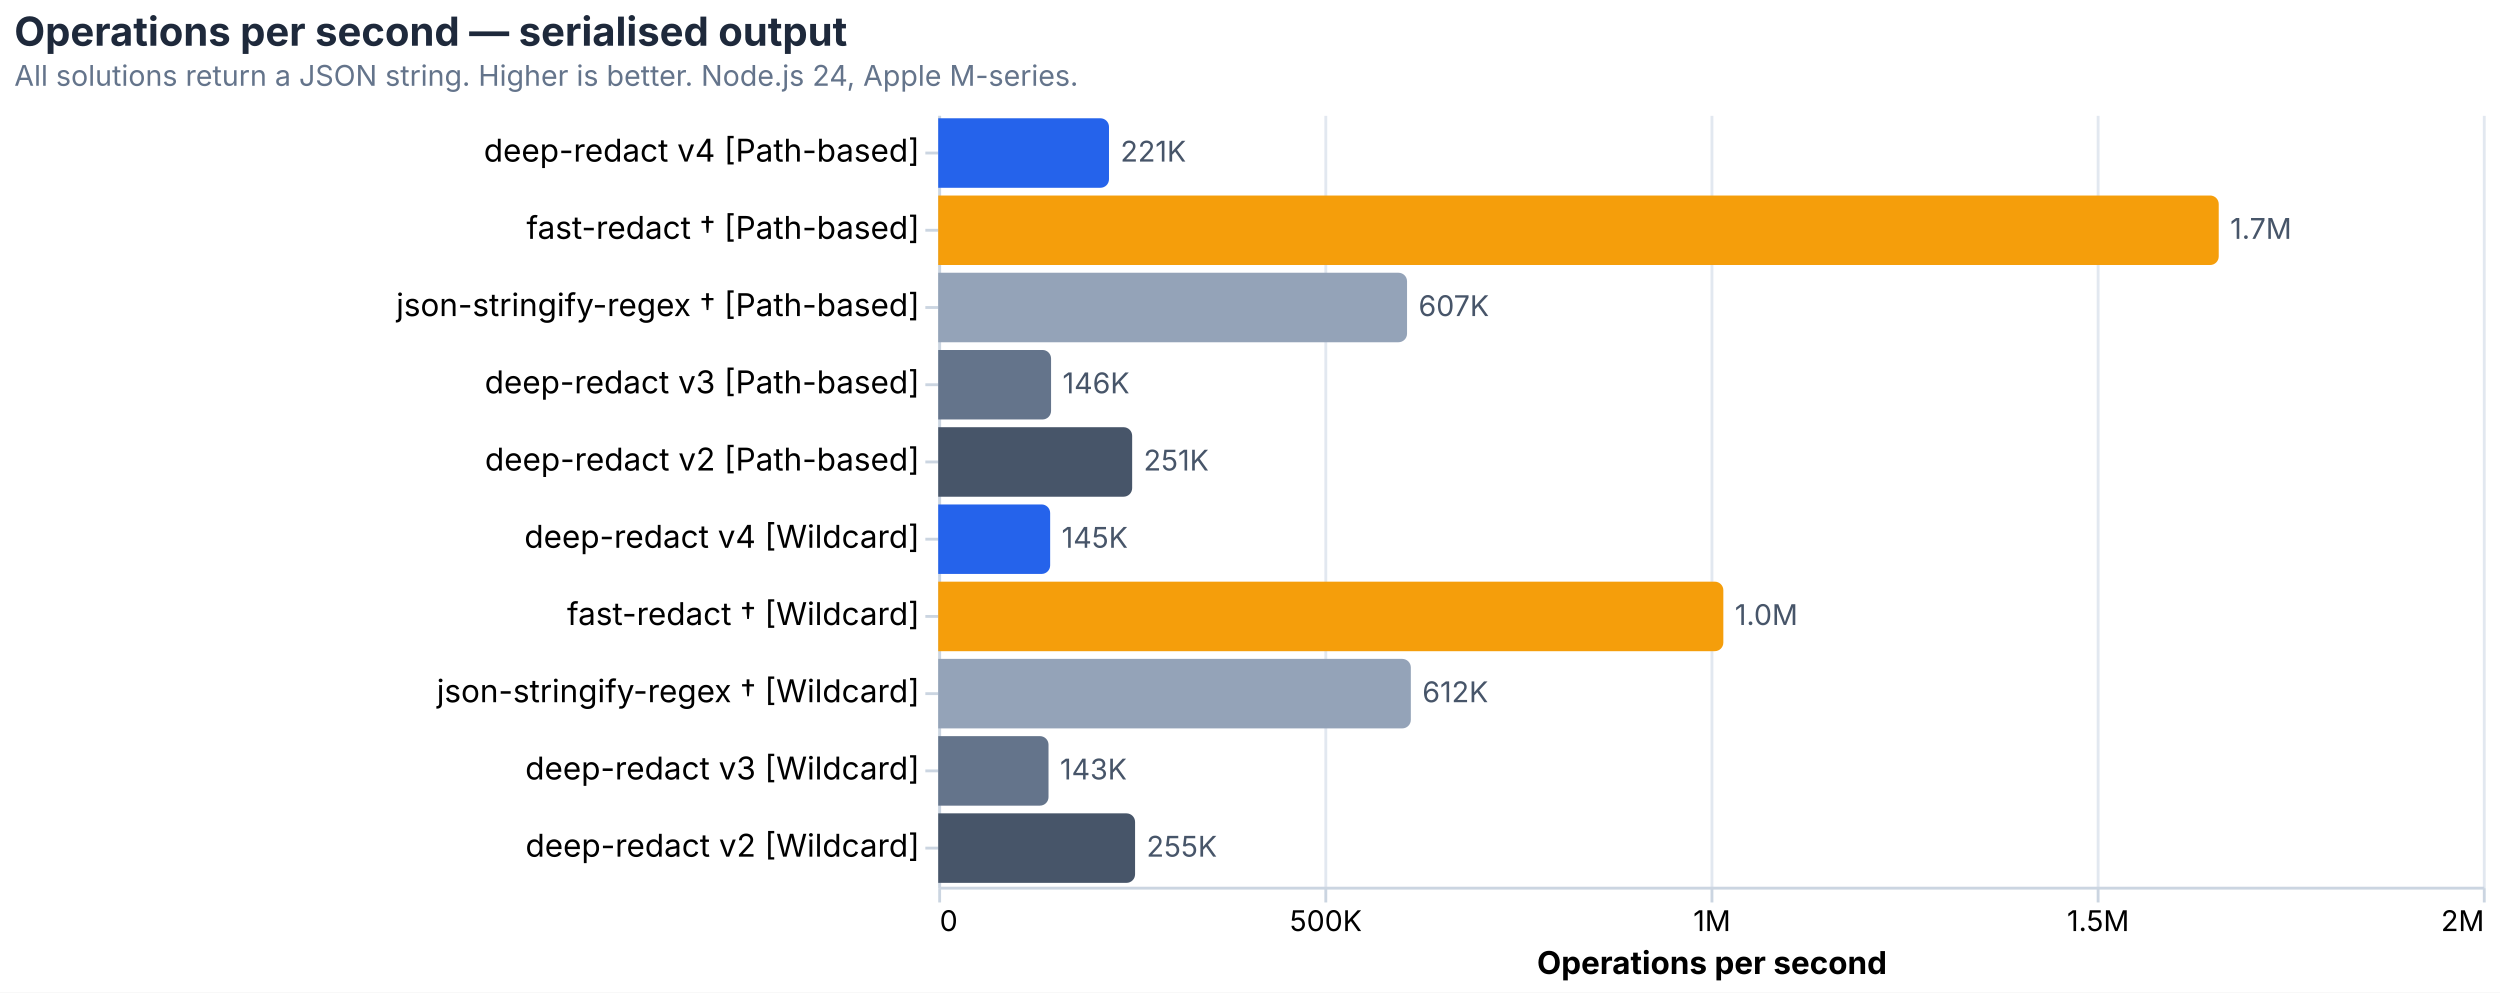
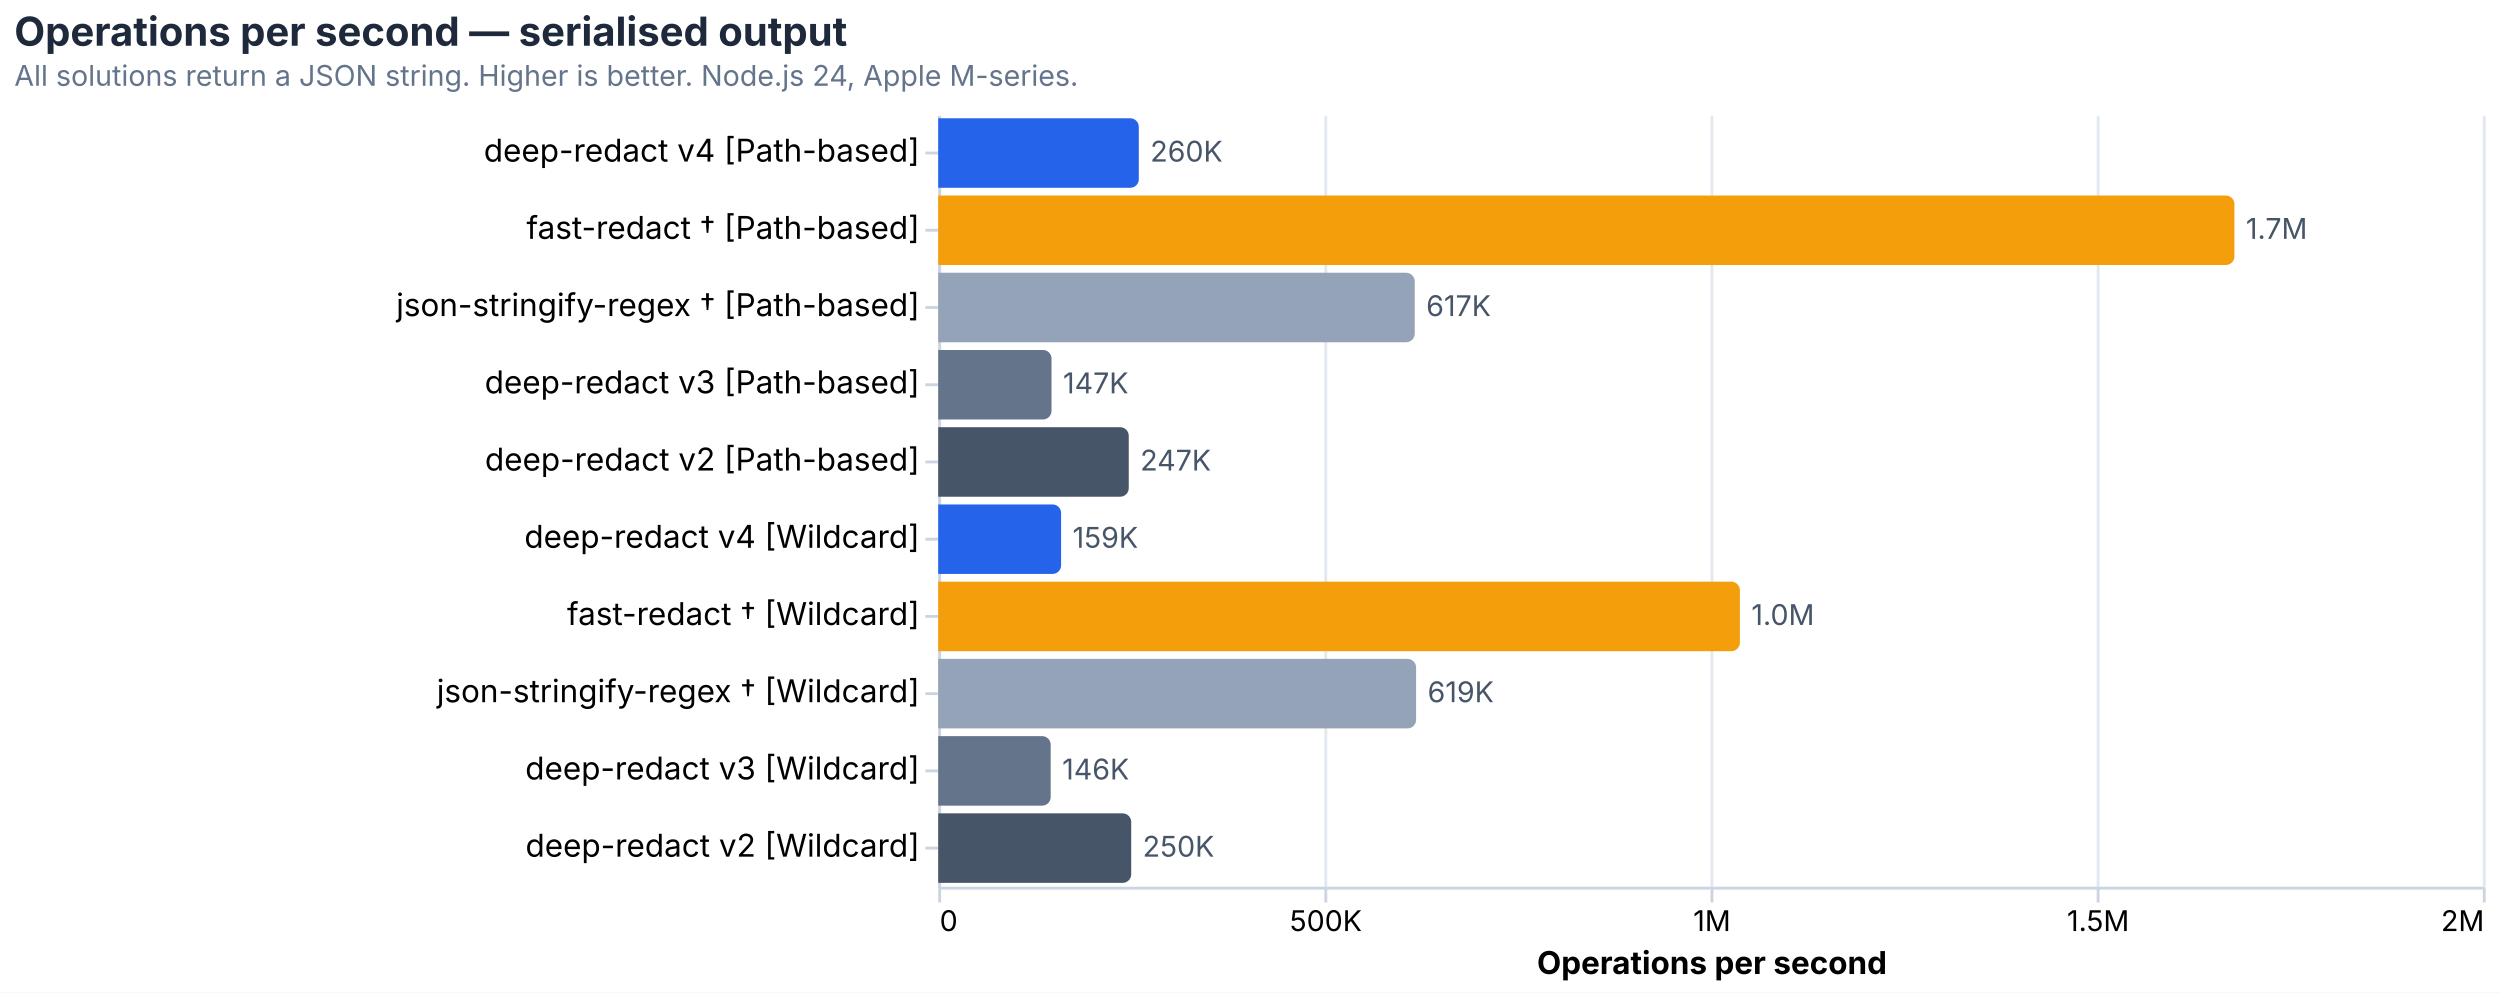
<svg xmlns="http://www.w3.org/2000/svg" version="1.1" class="marks" width="874" height="347" viewBox="0 0 874 347">
  <rect width="874" height="347" fill="white" />
  <g fill="none" stroke-miterlimit="10" transform="translate(328,40)">
    <g class="mark-group role-frame root" role="graphics-object" aria-roledescription="group mark container">
      <g transform="translate(0,0)">
        <path class="background" aria-hidden="true" d="M0,0h540v270h-540Z" />
        <g>
          <g class="mark-group role-axis" aria-hidden="true">
            <g transform="translate(0.5,270.5)">
              <path class="background" aria-hidden="true" d="M0,0h0v0h0Z" pointer-events="none" />
              <g>
                <g class="mark-rule role-axis-grid" pointer-events="none">
                  <line transform="translate(0,0)" x2="0" y2="-270" stroke="#e2e8f0" stroke-width="1" opacity="1" />
                  <line transform="translate(135,0)" x2="0" y2="-270" stroke="#e2e8f0" stroke-width="1" opacity="1" />
                  <line transform="translate(270,0)" x2="0" y2="-270" stroke="#e2e8f0" stroke-width="1" opacity="1" />
                  <line transform="translate(405,0)" x2="0" y2="-270" stroke="#e2e8f0" stroke-width="1" opacity="1" />
                  <line transform="translate(540,0)" x2="0" y2="-270" stroke="#e2e8f0" stroke-width="1" opacity="1" />
                </g>
              </g>
              <path class="foreground" aria-hidden="true" d="" pointer-events="none" display="none" />
            </g>
          </g>
          <g class="mark-group role-axis" role="graphics-symbol" aria-roledescription="axis" aria-label="X-axis titled 'Operations per second' for a linear scale with values from 0 to 2,000,000">
            <g transform="translate(0.5,270.5)">
              <path class="background" aria-hidden="true" d="M0,0h0v0h0Z" pointer-events="none" />
              <g>
                <g class="mark-rule role-axis-tick" pointer-events="none">
                  <line transform="translate(0,0)" x2="0" y2="5" stroke="#cbd5e1" stroke-width="1" opacity="1" />
                  <line transform="translate(135,0)" x2="0" y2="5" stroke="#cbd5e1" stroke-width="1" opacity="1" />
                  <line transform="translate(270,0)" x2="0" y2="5" stroke="#cbd5e1" stroke-width="1" opacity="1" />
                  <line transform="translate(405,0)" x2="0" y2="5" stroke="#cbd5e1" stroke-width="1" opacity="1" />
                  <line transform="translate(540,0)" x2="0" y2="5" stroke="#cbd5e1" stroke-width="1" opacity="1" />
                </g>
                <g class="mark-text role-axis-label" pointer-events="none">
                  <text text-anchor="start" transform="translate(0,15)" font-family="system-ui, -apple-system, sans-serif" font-size="10px" fill="#000" opacity="1">0</text>
                  <text text-anchor="middle" transform="translate(135,15)" font-family="system-ui, -apple-system, sans-serif" font-size="10px" fill="#000" opacity="1">500K</text>
                  <text text-anchor="middle" transform="translate(270,15)" font-family="system-ui, -apple-system, sans-serif" font-size="10px" fill="#000" opacity="1">1M</text>
                  <text text-anchor="middle" transform="translate(405,15)" font-family="system-ui, -apple-system, sans-serif" font-size="10px" fill="#000" opacity="1">1.5M</text>
                  <text text-anchor="end" transform="translate(540,15)" font-family="system-ui, -apple-system, sans-serif" font-size="10px" fill="#000" opacity="1">2M</text>
                </g>
                <g class="mark-rule role-axis-domain" pointer-events="none">
                  <line transform="translate(0,0)" x2="540" y2="0" stroke="#cbd5e1" stroke-width="1" opacity="1" />
                </g>
                <g class="mark-text role-axis-title" pointer-events="none">
                  <text text-anchor="middle" transform="translate(270,30)" font-family="system-ui, -apple-system, sans-serif" font-size="11px" font-weight="bold" fill="#000" opacity="1">Operations per second</text>
                </g>
              </g>
              <path class="foreground" aria-hidden="true" d="" pointer-events="none" display="none" />
            </g>
          </g>
          <g class="mark-group role-axis" role="graphics-symbol" aria-roledescription="axis" aria-label="Y-axis for a discrete scale with 10 values: deep-redact v4  [Path-based], fast-redact †  [Path-based], json-stringify-regex †  [Path-based], deep-redact v3  [Path-based], deep-redact v2  [Path-based], ending with deep-redact v2  [Wildcard]">
            <g transform="translate(0.5,0.5)">
              <path class="background" aria-hidden="true" d="M0,0h0v0h0Z" pointer-events="none" />
              <g>
                <g class="mark-rule role-axis-tick" pointer-events="none">
                  <line transform="translate(0,13)" x2="-5" y2="0" stroke="#cbd5e1" stroke-width="1" opacity="1" />
                  <line transform="translate(0,40)" x2="-5" y2="0" stroke="#cbd5e1" stroke-width="1" opacity="1" />
                  <line transform="translate(0,67)" x2="-5" y2="0" stroke="#cbd5e1" stroke-width="1" opacity="1" />
                  <line transform="translate(0,94)" x2="-5" y2="0" stroke="#cbd5e1" stroke-width="1" opacity="1" />
                  <line transform="translate(0,121)" x2="-5" y2="0" stroke="#cbd5e1" stroke-width="1" opacity="1" />
                  <line transform="translate(0,148)" x2="-5" y2="0" stroke="#cbd5e1" stroke-width="1" opacity="1" />
                  <line transform="translate(0,175)" x2="-5" y2="0" stroke="#cbd5e1" stroke-width="1" opacity="1" />
                  <line transform="translate(0,202)" x2="-5" y2="0" stroke="#cbd5e1" stroke-width="1" opacity="1" />
                  <line transform="translate(0,229)" x2="-5" y2="0" stroke="#cbd5e1" stroke-width="1" opacity="1" />
                  <line transform="translate(0,256)" x2="-5" y2="0" stroke="#cbd5e1" stroke-width="1" opacity="1" />
                </g>
                <g class="mark-text role-axis-label" pointer-events="none">
                  <text text-anchor="end" transform="translate(-7,16)" font-family="system-ui, -apple-system, sans-serif" font-size="11px" fill="#000" opacity="1">deep-redact v4  [Path-based]</text>
                  <text text-anchor="end" transform="translate(-7,43)" font-family="system-ui, -apple-system, sans-serif" font-size="11px" fill="#000" opacity="1">fast-redact †  [Path-based]</text>
                  <text text-anchor="end" transform="translate(-7,70)" font-family="system-ui, -apple-system, sans-serif" font-size="11px" fill="#000" opacity="1">json-stringify-regex †  [Path-based]</text>
                  <text text-anchor="end" transform="translate(-7,97)" font-family="system-ui, -apple-system, sans-serif" font-size="11px" fill="#000" opacity="1">deep-redact v3  [Path-based]</text>
                  <text text-anchor="end" transform="translate(-7,124)" font-family="system-ui, -apple-system, sans-serif" font-size="11px" fill="#000" opacity="1">deep-redact v2  [Path-based]</text>
                  <text text-anchor="end" transform="translate(-7,151)" font-family="system-ui, -apple-system, sans-serif" font-size="11px" fill="#000" opacity="1">deep-redact v4  [Wildcard]</text>
                  <text text-anchor="end" transform="translate(-7,178)" font-family="system-ui, -apple-system, sans-serif" font-size="11px" fill="#000" opacity="1">fast-redact †  [Wildcard]</text>
                  <text text-anchor="end" transform="translate(-7,205)" font-family="system-ui, -apple-system, sans-serif" font-size="11px" fill="#000" opacity="1">json-stringify-regex †  [Wildcard]</text>
                  <text text-anchor="end" transform="translate(-7,232)" font-family="system-ui, -apple-system, sans-serif" font-size="11px" fill="#000" opacity="1">deep-redact v3  [Wildcard]</text>
                  <text text-anchor="end" transform="translate(-7,259)" font-family="system-ui, -apple-system, sans-serif" font-size="11px" fill="#000" opacity="1">deep-redact v2  [Wildcard]</text>
                </g>
                <g class="mark-rule role-axis-domain" pointer-events="none">
                  <line transform="translate(0,0)" x2="0" y2="270" stroke="#cbd5e1" stroke-width="1" opacity="1" />
                </g>
              </g>
              <path class="foreground" aria-hidden="true" d="" pointer-events="none" display="none" />
            </g>
          </g>
          <g class="mark-group role-scope" role="graphics-object" aria-roledescription="group mark container">
            <g transform="translate(0,1.35)">
-               <path class="background" aria-hidden="true" d="M0,0L56.704,0C58.359,0,59.704,1.344,59.704,3L59.704,21.3C59.704,22.956,58.359,24.3,56.704,24.3L0,24.3C0,24.3,0,24.3,0,24.3L0,0C0,0,0,0,0,0Z" />
+               <path class="background" aria-hidden="true" d="M0,0L67.125,0C68.781,0,70.125,1.344,70.125,3L70.125,21.3C70.125,22.956,68.781,24.3,67.125,24.3L0,24.3C0,24.3,0,24.3,0,24.3L0,0C0,0,0,0,0,0Z" />
              <g clip-path="url(#clip9)">
                <g class="mark-group role-scope" role="graphics-object" aria-roledescription="group mark container">
                  <g transform="translate(0,0)">
                    <path class="background" aria-hidden="true" d="M0,0h0v24.3h0Z" />
                    <g>
                      <g class="mark-rect role-mark layer_0_marks" role="graphics-object" aria-roledescription="rect mark container">
-                         <path aria-label="Operations per second: 221125; yLabel: deep-redact v4  [Path-based]; colour: #2563eb" role="graphics-symbol" aria-roledescription="bar" d="M0,0h59.704v24.3h-59.704Z" fill="#2563eb" />
+                         <path aria-label="Operations per second: 259724; yLabel: deep-redact v4  [Path-based]; colour: #2563eb" role="graphics-symbol" aria-roledescription="bar" d="M0,0h70.125v24.3h-70.125Z" fill="#2563eb" />
                      </g>
                    </g>
                    <path class="foreground" aria-hidden="true" d="" display="none" />
                  </g>
                </g>
              </g>
              <path class="foreground" aria-hidden="true" d="" display="none" />
            </g>
            <g transform="translate(0,28.35)">
-               <path class="background" aria-hidden="true" d="M0,0L444.668,0C446.323,0,447.668,1.344,447.668,3L447.668,21.3C447.668,22.956,446.323,24.3,444.668,24.3L0,24.3C0,24.3,0,24.3,0,24.3L0,0C0,0,0,0,0,0Z" />
+               <path class="background" aria-hidden="true" d="M0,0L450.154,0C451.81,0,453.154,1.344,453.154,3L453.154,21.3C453.154,22.956,451.81,24.3,450.154,24.3L0,24.3C0,24.3,0,24.3,0,24.3L0,0C0,0,0,0,0,0Z" />
              <g clip-path="url(#clip10)">
                <g class="mark-group role-scope" role="graphics-object" aria-roledescription="group mark container">
                  <g transform="translate(0,0)">
                    <path class="background" aria-hidden="true" d="M0,0h0v24.3h0Z" />
                    <g>
                      <g class="mark-rect role-mark layer_0_marks" role="graphics-object" aria-roledescription="rect mark container">
-                         <path aria-label="Operations per second: 1658028; yLabel: fast-redact †  [Path-based]; colour: #f59e0b" role="graphics-symbol" aria-roledescription="bar" d="M0,0h447.668v24.3h-447.668Z" fill="#f59e0b" />
+                         <path aria-label="Operations per second: 1678348; yLabel: fast-redact †  [Path-based]; colour: #f59e0b" role="graphics-symbol" aria-roledescription="bar" d="M0,0h453.154v24.3h-453.154Z" fill="#f59e0b" />
                      </g>
                    </g>
                    <path class="foreground" aria-hidden="true" d="" display="none" />
                  </g>
                </g>
              </g>
              <path class="foreground" aria-hidden="true" d="" display="none" />
            </g>
            <g transform="translate(0,55.35)">
-               <path class="background" aria-hidden="true" d="M0,0L160.902,0C162.558,0,163.902,1.344,163.902,3L163.902,21.3C163.902,22.956,162.558,24.3,160.902,24.3L0,24.3C0,24.3,0,24.3,0,24.3L0,0C0,0,0,0,0,0Z" />
+               <path class="background" aria-hidden="true" d="M0,0L163.59,0C165.246,0,166.59,1.344,166.59,3L166.59,21.3C166.59,22.956,165.246,24.3,163.59,24.3L0,24.3C0,24.3,0,24.3,0,24.3L0,0C0,0,0,0,0,0Z" />
              <g clip-path="url(#clip11)">
                <g class="mark-group role-scope" role="graphics-object" aria-roledescription="group mark container">
                  <g transform="translate(0,0)">
                    <path class="background" aria-hidden="true" d="M0,0h0v24.3h0Z" />
                    <g>
                      <g class="mark-rect role-mark layer_0_marks" role="graphics-object" aria-roledescription="rect mark container">
-                         <path aria-label="Operations per second: 607044; yLabel: json-stringify-regex †  [Path-based]; colour: #94a3b8" role="graphics-symbol" aria-roledescription="bar" d="M0,0h163.902v24.3h-163.902Z" fill="#94a3b8" />
+                         <path aria-label="Operations per second: 617001; yLabel: json-stringify-regex †  [Path-based]; colour: #94a3b8" role="graphics-symbol" aria-roledescription="bar" d="M0,0h166.59v24.3h-166.59Z" fill="#94a3b8" />
                      </g>
                    </g>
                    <path class="foreground" aria-hidden="true" d="" display="none" />
                  </g>
                </g>
              </g>
              <path class="foreground" aria-hidden="true" d="" display="none" />
            </g>
            <g transform="translate(0,82.35)">
-               <path class="background" aria-hidden="true" d="M0,0L36.452,0C38.107,0,39.452,1.344,39.452,3L39.452,21.3C39.452,22.956,38.107,24.3,36.452,24.3L0,24.3C0,24.3,0,24.3,0,24.3L0,0C0,0,0,0,0,0Z" />
+               <path class="background" aria-hidden="true" d="M0,0L36.608,0C38.264,0,39.608,1.344,39.608,3L39.608,21.3C39.608,22.956,38.264,24.3,36.608,24.3L0,24.3C0,24.3,0,24.3,0,24.3L0,0C0,0,0,0,0,0Z" />
              <g clip-path="url(#clip12)">
                <g class="mark-group role-scope" role="graphics-object" aria-roledescription="group mark container">
                  <g transform="translate(0,0)">
                    <path class="background" aria-hidden="true" d="M0,0h0v24.3h0Z" />
                    <g>
                      <g class="mark-rect role-mark layer_0_marks" role="graphics-object" aria-roledescription="rect mark container">
-                         <path aria-label="Operations per second: 146117; yLabel: deep-redact v3  [Path-based]; colour: #64748b" role="graphics-symbol" aria-roledescription="bar" d="M0,0h39.452v24.3h-39.452Z" fill="#64748b" />
+                         <path aria-label="Operations per second: 146696; yLabel: deep-redact v3  [Path-based]; colour: #64748b" role="graphics-symbol" aria-roledescription="bar" d="M0,0h39.608v24.3h-39.608Z" fill="#64748b" />
                      </g>
                    </g>
                    <path class="foreground" aria-hidden="true" d="" display="none" />
                  </g>
                </g>
              </g>
              <path class="foreground" aria-hidden="true" d="" display="none" />
            </g>
            <g transform="translate(0,109.35)">
-               <path class="background" aria-hidden="true" d="M0,0L64.802,0C66.458,0,67.802,1.344,67.802,3L67.802,21.3C67.802,22.956,66.458,24.3,64.802,24.3L0,24.3C0,24.3,0,24.3,0,24.3L0,0C0,0,0,0,0,0Z" />
+               <path class="background" aria-hidden="true" d="M0,0L63.612,0C65.268,0,66.612,1.344,66.612,3L66.612,21.3C66.612,22.956,65.268,24.3,63.612,24.3L0,24.3C0,24.3,0,24.3,0,24.3L0,0C0,0,0,0,0,0Z" />
              <g clip-path="url(#clip13)">
                <g class="mark-group role-scope" role="graphics-object" aria-roledescription="group mark container">
                  <g transform="translate(0,0)">
                    <path class="background" aria-hidden="true" d="M0,0h0v24.3h0Z" />
                    <g>
                      <g class="mark-rect role-mark layer_0_marks" role="graphics-object" aria-roledescription="rect mark container">
-                         <path aria-label="Operations per second: 251118; yLabel: deep-redact v2  [Path-based]; colour: #475569" role="graphics-symbol" aria-roledescription="bar" d="M0,0h67.802v24.3h-67.802Z" fill="#475569" />
+                         <path aria-label="Operations per second: 246712; yLabel: deep-redact v2  [Path-based]; colour: #475569" role="graphics-symbol" aria-roledescription="bar" d="M0,0h66.612v24.3h-66.612Z" fill="#475569" />
                      </g>
                    </g>
                    <path class="foreground" aria-hidden="true" d="" display="none" />
                  </g>
                </g>
              </g>
              <path class="foreground" aria-hidden="true" d="" display="none" />
            </g>
            <g transform="translate(0,136.35)">
-               <path class="background" aria-hidden="true" d="M0,0L36.135,0C37.79,0,39.135,1.344,39.135,3L39.135,21.3C39.135,22.956,37.79,24.3,36.135,24.3L0,24.3C0,24.3,0,24.3,0,24.3L0,0C0,0,0,0,0,0Z" />
+               <path class="background" aria-hidden="true" d="M0,0L39.961,0C41.617,0,42.961,1.344,42.961,3L42.961,21.3C42.961,22.956,41.617,24.3,39.961,24.3L0,24.3C0,24.3,0,24.3,0,24.3L0,0C0,0,0,0,0,0Z" />
              <g clip-path="url(#clip14)">
                <g class="mark-group role-scope" role="graphics-object" aria-roledescription="group mark container">
                  <g transform="translate(0,0)">
                    <path class="background" aria-hidden="true" d="M0,0h0v24.3h0Z" />
                    <g>
                      <g class="mark-rect role-mark layer_0_marks" role="graphics-object" aria-roledescription="rect mark container">
-                         <path aria-label="Operations per second: 144943; yLabel: deep-redact v4  [Wildcard]; colour: #2563eb" role="graphics-symbol" aria-roledescription="bar" d="M0,0h39.135v24.3h-39.135Z" fill="#2563eb" />
+                         <path aria-label="Operations per second: 159116; yLabel: deep-redact v4  [Wildcard]; colour: #2563eb" role="graphics-symbol" aria-roledescription="bar" d="M0,0h42.961v24.3h-42.961Z" fill="#2563eb" />
                      </g>
                    </g>
                    <path class="foreground" aria-hidden="true" d="" display="none" />
                  </g>
                </g>
              </g>
              <path class="foreground" aria-hidden="true" d="" display="none" />
            </g>
            <g transform="translate(0,163.35)">
-               <path class="background" aria-hidden="true" d="M0,0L271.48,0C273.136,0,274.48,1.344,274.48,3L274.48,21.3C274.48,22.956,273.136,24.3,271.48,24.3L0,24.3C0,24.3,0,24.3,0,24.3L0,0C0,0,0,0,0,0Z" />
+               <path class="background" aria-hidden="true" d="M0,0L277.271,0C278.927,0,280.271,1.344,280.271,3L280.271,21.3C280.271,22.956,278.927,24.3,277.271,24.3L0,24.3C0,24.3,0,24.3,0,24.3L0,0C0,0,0,0,0,0Z" />
              <g clip-path="url(#clip15)">
                <g class="mark-group role-scope" role="graphics-object" aria-roledescription="group mark container">
                  <g transform="translate(0,0)">
                    <path class="background" aria-hidden="true" d="M0,0h0v24.3h0Z" />
                    <g>
                      <g class="mark-rect role-mark layer_0_marks" role="graphics-object" aria-roledescription="rect mark container">
-                         <path aria-label="Operations per second: 1016593; yLabel: fast-redact †  [Wildcard]; colour: #f59e0b" role="graphics-symbol" aria-roledescription="bar" d="M0,0h274.48v24.3h-274.48Z" fill="#f59e0b" />
+                         <path aria-label="Operations per second: 1038042; yLabel: fast-redact †  [Wildcard]; colour: #f59e0b" role="graphics-symbol" aria-roledescription="bar" d="M0,0h280.271v24.3h-280.271Z" fill="#f59e0b" />
                      </g>
                    </g>
                    <path class="foreground" aria-hidden="true" d="" display="none" />
                  </g>
                </g>
              </g>
              <path class="foreground" aria-hidden="true" d="" display="none" />
            </g>
            <g transform="translate(0,190.35)">
-               <path class="background" aria-hidden="true" d="M0,0L162.229,0C163.885,0,165.229,1.344,165.229,3L165.229,21.3C165.229,22.956,163.885,24.3,162.229,24.3L0,24.3C0,24.3,0,24.3,0,24.3L0,0C0,0,0,0,0,0Z" />
+               <path class="background" aria-hidden="true" d="M0,0L164.072,0C165.728,0,167.072,1.344,167.072,3L167.072,21.3C167.072,22.956,165.728,24.3,164.072,24.3L0,24.3C0,24.3,0,24.3,0,24.3L0,0C0,0,0,0,0,0Z" />
              <g clip-path="url(#clip16)">
                <g class="mark-group role-scope" role="graphics-object" aria-roledescription="group mark container">
                  <g transform="translate(0,0)">
                    <path class="background" aria-hidden="true" d="M0,0h0v24.3h0Z" />
                    <g>
                      <g class="mark-rect role-mark layer_0_marks" role="graphics-object" aria-roledescription="rect mark container">
-                         <path aria-label="Operations per second: 611960; yLabel: json-stringify-regex †  [Wildcard]; colour: #94a3b8" role="graphics-symbol" aria-roledescription="bar" d="M0,0h165.229v24.3h-165.229Z" fill="#94a3b8" />
+                         <path aria-label="Operations per second: 618786; yLabel: json-stringify-regex †  [Wildcard]; colour: #94a3b8" role="graphics-symbol" aria-roledescription="bar" d="M0,0h167.072v24.3h-167.072Z" fill="#94a3b8" />
                      </g>
                    </g>
                    <path class="foreground" aria-hidden="true" d="" display="none" />
                  </g>
                </g>
              </g>
              <path class="foreground" aria-hidden="true" d="" display="none" />
            </g>
            <g transform="translate(0,217.35)">
-               <path class="background" aria-hidden="true" d="M0,0L35.562,0C37.218,0,38.562,1.344,38.562,3L38.562,21.3C38.562,22.956,37.218,24.3,35.562,24.3L0,24.3C0,24.3,0,24.3,0,24.3L0,0C0,0,0,0,0,0Z" />
+               <path class="background" aria-hidden="true" d="M0,0L36.325,0C37.981,0,39.325,1.344,39.325,3L39.325,21.3C39.325,22.956,37.981,24.3,36.325,24.3L0,24.3C0,24.3,0,24.3,0,24.3L0,0C0,0,0,0,0,0Z" />
              <g clip-path="url(#clip17)">
                <g class="mark-group role-scope" role="graphics-object" aria-roledescription="group mark container">
                  <g transform="translate(0,0)">
                    <path class="background" aria-hidden="true" d="M0,0h0v24.3h0Z" />
                    <g>
                      <g class="mark-rect role-mark layer_0_marks" role="graphics-object" aria-roledescription="rect mark container">
-                         <path aria-label="Operations per second: 142824; yLabel: deep-redact v3  [Wildcard]; colour: #64748b" role="graphics-symbol" aria-roledescription="bar" d="M0,0h38.562v24.3h-38.562Z" fill="#64748b" />
+                         <path aria-label="Operations per second: 145649; yLabel: deep-redact v3  [Wildcard]; colour: #64748b" role="graphics-symbol" aria-roledescription="bar" d="M0,0h39.325v24.3h-39.325Z" fill="#64748b" />
                      </g>
                    </g>
                    <path class="foreground" aria-hidden="true" d="" display="none" />
                  </g>
                </g>
              </g>
              <path class="foreground" aria-hidden="true" d="" display="none" />
            </g>
            <g transform="translate(0,244.35)">
-               <path class="background" aria-hidden="true" d="M0,0L65.821,0C67.477,0,68.821,1.344,68.821,3L68.821,21.3C68.821,22.956,67.477,24.3,65.821,24.3L0,24.3C0,24.3,0,24.3,0,24.3L0,0C0,0,0,0,0,0Z" />
+               <path class="background" aria-hidden="true" d="M0,0L64.469,0C66.125,0,67.469,1.344,67.469,3L67.469,21.3C67.469,22.956,66.125,24.3,64.469,24.3L0,24.3C0,24.3,0,24.3,0,24.3L0,0C0,0,0,0,0,0Z" />
              <g clip-path="url(#clip18)">
                <g class="mark-group role-scope" role="graphics-object" aria-roledescription="group mark container">
                  <g transform="translate(0,0)">
                    <path class="background" aria-hidden="true" d="M0,0h0v24.3h0Z" />
                    <g>
                      <g class="mark-rect role-mark layer_0_marks" role="graphics-object" aria-roledescription="rect mark container">
-                         <path aria-label="Operations per second: 254892; yLabel: deep-redact v2  [Wildcard]; colour: #475569" role="graphics-symbol" aria-roledescription="bar" d="M0,0h68.821v24.3h-68.821Z" fill="#475569" />
+                         <path aria-label="Operations per second: 249886; yLabel: deep-redact v2  [Wildcard]; colour: #475569" role="graphics-symbol" aria-roledescription="bar" d="M0,0h67.469v24.3h-67.469Z" fill="#475569" />
                      </g>
                    </g>
                    <path class="foreground" aria-hidden="true" d="" display="none" />
                  </g>
                </g>
              </g>
              <path class="foreground" aria-hidden="true" d="" display="none" />
            </g>
          </g>
          <g class="mark-text role-mark layer_1_marks" role="graphics-object" aria-roledescription="text mark container">
-             <text aria-label="ops: 221125; yLabel: deep-redact v4  [Path-based]; opsLabel: 221K" role="graphics-symbol" aria-roledescription="text mark" text-anchor="start" transform="translate(63.70375,16.5)" font-family="system-ui, -apple-system, sans-serif" font-size="10px" fill="#475569">221K</text>
-             <text aria-label="ops: 1658028; yLabel: fast-redact †  [Path-based]; opsLabel: 1.7M" role="graphics-symbol" aria-roledescription="text mark" text-anchor="start" transform="translate(451.6676,43.5)" font-family="system-ui, -apple-system, sans-serif" font-size="10px" fill="#475569">1.7M</text>
-             <text aria-label="ops: 607044; yLabel: json-stringify-regex †  [Path-based]; opsLabel: 607K" role="graphics-symbol" aria-roledescription="text mark" text-anchor="start" transform="translate(167.9019,70.5)" font-family="system-ui, -apple-system, sans-serif" font-size="10px" fill="#475569">607K</text>
-             <text aria-label="ops: 146117; yLabel: deep-redact v3  [Path-based]; opsLabel: 146K" role="graphics-symbol" aria-roledescription="text mark" text-anchor="start" transform="translate(43.45159,97.5)" font-family="system-ui, -apple-system, sans-serif" font-size="10px" fill="#475569">146K</text>
-             <text aria-label="ops: 251118; yLabel: deep-redact v2  [Path-based]; opsLabel: 251K" role="graphics-symbol" aria-roledescription="text mark" text-anchor="start" transform="translate(71.80186,124.5)" font-family="system-ui, -apple-system, sans-serif" font-size="10px" fill="#475569">251K</text>
-             <text aria-label="ops: 144943; yLabel: deep-redact v4  [Wildcard]; opsLabel: 145K" role="graphics-symbol" aria-roledescription="text mark" text-anchor="start" transform="translate(43.13461,151.5)" font-family="system-ui, -apple-system, sans-serif" font-size="10px" fill="#475569">145K</text>
-             <text aria-label="ops: 1016593; yLabel: fast-redact †  [Wildcard]; opsLabel: 1.0M" role="graphics-symbol" aria-roledescription="text mark" text-anchor="start" transform="translate(278.4801,178.5)" font-family="system-ui, -apple-system, sans-serif" font-size="10px" fill="#475569">1.0M</text>
-             <text aria-label="ops: 611960; yLabel: json-stringify-regex †  [Wildcard]; opsLabel: 612K" role="graphics-symbol" aria-roledescription="text mark" text-anchor="start" transform="translate(169.2292,205.5)" font-family="system-ui, -apple-system, sans-serif" font-size="10px" fill="#475569">612K</text>
-             <text aria-label="ops: 142824; yLabel: deep-redact v3  [Wildcard]; opsLabel: 143K" role="graphics-symbol" aria-roledescription="text mark" text-anchor="start" transform="translate(42.56248,232.5)" font-family="system-ui, -apple-system, sans-serif" font-size="10px" fill="#475569">143K</text>
-             <text aria-label="ops: 254892; yLabel: deep-redact v2  [Wildcard]; opsLabel: 255K" role="graphics-symbol" aria-roledescription="text mark" text-anchor="start" transform="translate(72.82084,259.5)" font-family="system-ui, -apple-system, sans-serif" font-size="10px" fill="#475569">255K</text>
+             <text aria-label="ops: 259724; yLabel: deep-redact v4  [Path-based]; opsLabel: 260K" role="graphics-symbol" aria-roledescription="text mark" text-anchor="start" transform="translate(74.12548,16.5)" font-family="system-ui, -apple-system, sans-serif" font-size="10px" fill="#475569">260K</text>
+             <text aria-label="ops: 1678348; yLabel: fast-redact †  [Path-based]; opsLabel: 1.7M" role="graphics-symbol" aria-roledescription="text mark" text-anchor="start" transform="translate(457.154,43.5)" font-family="system-ui, -apple-system, sans-serif" font-size="10px" fill="#475569">1.7M</text>
+             <text aria-label="ops: 617001; yLabel: json-stringify-regex †  [Path-based]; opsLabel: 617K" role="graphics-symbol" aria-roledescription="text mark" text-anchor="start" transform="translate(170.5903,70.5)" font-family="system-ui, -apple-system, sans-serif" font-size="10px" fill="#475569">617K</text>
+             <text aria-label="ops: 146696; yLabel: deep-redact v3  [Path-based]; opsLabel: 147K" role="graphics-symbol" aria-roledescription="text mark" text-anchor="start" transform="translate(43.60792,97.5)" font-family="system-ui, -apple-system, sans-serif" font-size="10px" fill="#475569">147K</text>
+             <text aria-label="ops: 246712; yLabel: deep-redact v2  [Path-based]; opsLabel: 247K" role="graphics-symbol" aria-roledescription="text mark" text-anchor="start" transform="translate(70.61224,124.5)" font-family="system-ui, -apple-system, sans-serif" font-size="10px" fill="#475569">247K</text>
+             <text aria-label="ops: 159116; yLabel: deep-redact v4  [Wildcard]; opsLabel: 159K" role="graphics-symbol" aria-roledescription="text mark" text-anchor="start" transform="translate(46.96132,151.5)" font-family="system-ui, -apple-system, sans-serif" font-size="10px" fill="#475569">159K</text>
+             <text aria-label="ops: 1038042; yLabel: fast-redact †  [Wildcard]; opsLabel: 1.0M" role="graphics-symbol" aria-roledescription="text mark" text-anchor="start" transform="translate(284.2713,178.5)" font-family="system-ui, -apple-system, sans-serif" font-size="10px" fill="#475569">1.0M</text>
+             <text aria-label="ops: 618786; yLabel: json-stringify-regex †  [Wildcard]; opsLabel: 619K" role="graphics-symbol" aria-roledescription="text mark" text-anchor="start" transform="translate(171.0722,205.5)" font-family="system-ui, -apple-system, sans-serif" font-size="10px" fill="#475569">619K</text>
+             <text aria-label="ops: 145649; yLabel: deep-redact v3  [Wildcard]; opsLabel: 146K" role="graphics-symbol" aria-roledescription="text mark" text-anchor="start" transform="translate(43.32523,232.5)" font-family="system-ui, -apple-system, sans-serif" font-size="10px" fill="#475569">146K</text>
+             <text aria-label="ops: 249886; yLabel: deep-redact v2  [Wildcard]; opsLabel: 250K" role="graphics-symbol" aria-roledescription="text mark" text-anchor="start" transform="translate(71.46922,259.5)" font-family="system-ui, -apple-system, sans-serif" font-size="10px" fill="#475569">250K</text>
          </g>
          <g class="mark-group role-title">
            <g transform="translate(-323,-31)">
              <path class="background" aria-hidden="true" d="M0,0h0v0h0Z" pointer-events="none" />
              <g>
                <g class="mark-text role-title-text" role="graphics-symbol" aria-roledescription="title" aria-label="Title text 'Operations per second — serialised output'" pointer-events="none">
                  <text text-anchor="start" transform="translate(0,7)" font-family="system-ui, -apple-system, sans-serif" font-size="14px" font-weight="bold" fill="#1e293b" opacity="1">Operations per second — serialised output</text>
                </g>
                <g class="mark-text role-title-subtitle" role="graphics-symbol" aria-roledescription="subtitle" aria-label="Subtitle text 'All solutions return a JSON string. Higher is better. Node.js 24, Apple M-series.'" pointer-events="none">
                  <text text-anchor="start" transform="translate(0,21)" font-family="system-ui, -apple-system, sans-serif" font-size="10px" fill="#64748b" opacity="1">All solutions return a JSON string. Higher is better. Node.js 24, Apple M-series.</text>
                </g>
              </g>
              <path class="foreground" aria-hidden="true" d="" pointer-events="none" display="none" />
            </g>
          </g>
        </g>
        <path class="foreground" aria-hidden="true" d="" display="none" />
      </g>
    </g>
  </g>
  <defs>
    <clipPath id="clip9">
-       <path d="M0,0L56.704,0C58.359,0,59.704,1.344,59.704,3L59.704,21.3C59.704,22.956,58.359,24.3,56.704,24.3L0,24.3C0,24.3,0,24.3,0,24.3L0,0C0,0,0,0,0,0Z" />
+       <path d="M0,0L67.125,0C68.781,0,70.125,1.344,70.125,3L70.125,21.3C70.125,22.956,68.781,24.3,67.125,24.3L0,24.3C0,24.3,0,24.3,0,24.3L0,0C0,0,0,0,0,0Z" />
    </clipPath>
    <clipPath id="clip10">
-       <path d="M0,0L444.668,0C446.323,0,447.668,1.344,447.668,3L447.668,21.3C447.668,22.956,446.323,24.3,444.668,24.3L0,24.3C0,24.3,0,24.3,0,24.3L0,0C0,0,0,0,0,0Z" />
+       <path d="M0,0L450.154,0C451.81,0,453.154,1.344,453.154,3L453.154,21.3C453.154,22.956,451.81,24.3,450.154,24.3L0,24.3C0,24.3,0,24.3,0,24.3L0,0C0,0,0,0,0,0Z" />
    </clipPath>
    <clipPath id="clip11">
-       <path d="M0,0L160.902,0C162.558,0,163.902,1.344,163.902,3L163.902,21.3C163.902,22.956,162.558,24.3,160.902,24.3L0,24.3C0,24.3,0,24.3,0,24.3L0,0C0,0,0,0,0,0Z" />
+       <path d="M0,0L163.59,0C165.246,0,166.59,1.344,166.59,3L166.59,21.3C166.59,22.956,165.246,24.3,163.59,24.3L0,24.3C0,24.3,0,24.3,0,24.3L0,0C0,0,0,0,0,0Z" />
    </clipPath>
    <clipPath id="clip12">
-       <path d="M0,0L36.452,0C38.107,0,39.452,1.344,39.452,3L39.452,21.3C39.452,22.956,38.107,24.3,36.452,24.3L0,24.3C0,24.3,0,24.3,0,24.3L0,0C0,0,0,0,0,0Z" />
+       <path d="M0,0L36.608,0C38.264,0,39.608,1.344,39.608,3L39.608,21.3C39.608,22.956,38.264,24.3,36.608,24.3L0,24.3C0,24.3,0,24.3,0,24.3L0,0C0,0,0,0,0,0Z" />
    </clipPath>
    <clipPath id="clip13">
-       <path d="M0,0L64.802,0C66.458,0,67.802,1.344,67.802,3L67.802,21.3C67.802,22.956,66.458,24.3,64.802,24.3L0,24.3C0,24.3,0,24.3,0,24.3L0,0C0,0,0,0,0,0Z" />
+       <path d="M0,0L63.612,0C65.268,0,66.612,1.344,66.612,3L66.612,21.3C66.612,22.956,65.268,24.3,63.612,24.3L0,24.3C0,24.3,0,24.3,0,24.3L0,0C0,0,0,0,0,0Z" />
    </clipPath>
    <clipPath id="clip14">
-       <path d="M0,0L36.135,0C37.79,0,39.135,1.344,39.135,3L39.135,21.3C39.135,22.956,37.79,24.3,36.135,24.3L0,24.3C0,24.3,0,24.3,0,24.3L0,0C0,0,0,0,0,0Z" />
+       <path d="M0,0L39.961,0C41.617,0,42.961,1.344,42.961,3L42.961,21.3C42.961,22.956,41.617,24.3,39.961,24.3L0,24.3C0,24.3,0,24.3,0,24.3L0,0C0,0,0,0,0,0Z" />
    </clipPath>
    <clipPath id="clip15">
-       <path d="M0,0L271.48,0C273.136,0,274.48,1.344,274.48,3L274.48,21.3C274.48,22.956,273.136,24.3,271.48,24.3L0,24.3C0,24.3,0,24.3,0,24.3L0,0C0,0,0,0,0,0Z" />
+       <path d="M0,0L277.271,0C278.927,0,280.271,1.344,280.271,3L280.271,21.3C280.271,22.956,278.927,24.3,277.271,24.3L0,24.3C0,24.3,0,24.3,0,24.3L0,0C0,0,0,0,0,0Z" />
    </clipPath>
    <clipPath id="clip16">
-       <path d="M0,0L162.229,0C163.885,0,165.229,1.344,165.229,3L165.229,21.3C165.229,22.956,163.885,24.3,162.229,24.3L0,24.3C0,24.3,0,24.3,0,24.3L0,0C0,0,0,0,0,0Z" />
+       <path d="M0,0L164.072,0C165.728,0,167.072,1.344,167.072,3L167.072,21.3C167.072,22.956,165.728,24.3,164.072,24.3L0,24.3C0,24.3,0,24.3,0,24.3L0,0C0,0,0,0,0,0Z" />
    </clipPath>
    <clipPath id="clip17">
-       <path d="M0,0L35.562,0C37.218,0,38.562,1.344,38.562,3L38.562,21.3C38.562,22.956,37.218,24.3,35.562,24.3L0,24.3C0,24.3,0,24.3,0,24.3L0,0C0,0,0,0,0,0Z" />
+       <path d="M0,0L36.325,0C37.981,0,39.325,1.344,39.325,3L39.325,21.3C39.325,22.956,37.981,24.3,36.325,24.3L0,24.3C0,24.3,0,24.3,0,24.3L0,0C0,0,0,0,0,0Z" />
    </clipPath>
    <clipPath id="clip18">
-       <path d="M0,0L65.821,0C67.477,0,68.821,1.344,68.821,3L68.821,21.3C68.821,22.956,67.477,24.3,65.821,24.3L0,24.3C0,24.3,0,24.3,0,24.3L0,0C0,0,0,0,0,0Z" />
+       <path d="M0,0L64.469,0C66.125,0,67.469,1.344,67.469,3L67.469,21.3C67.469,22.956,66.125,24.3,64.469,24.3L0,24.3C0,24.3,0,24.3,0,24.3L0,0C0,0,0,0,0,0Z" />
    </clipPath>
  </defs>
</svg>
